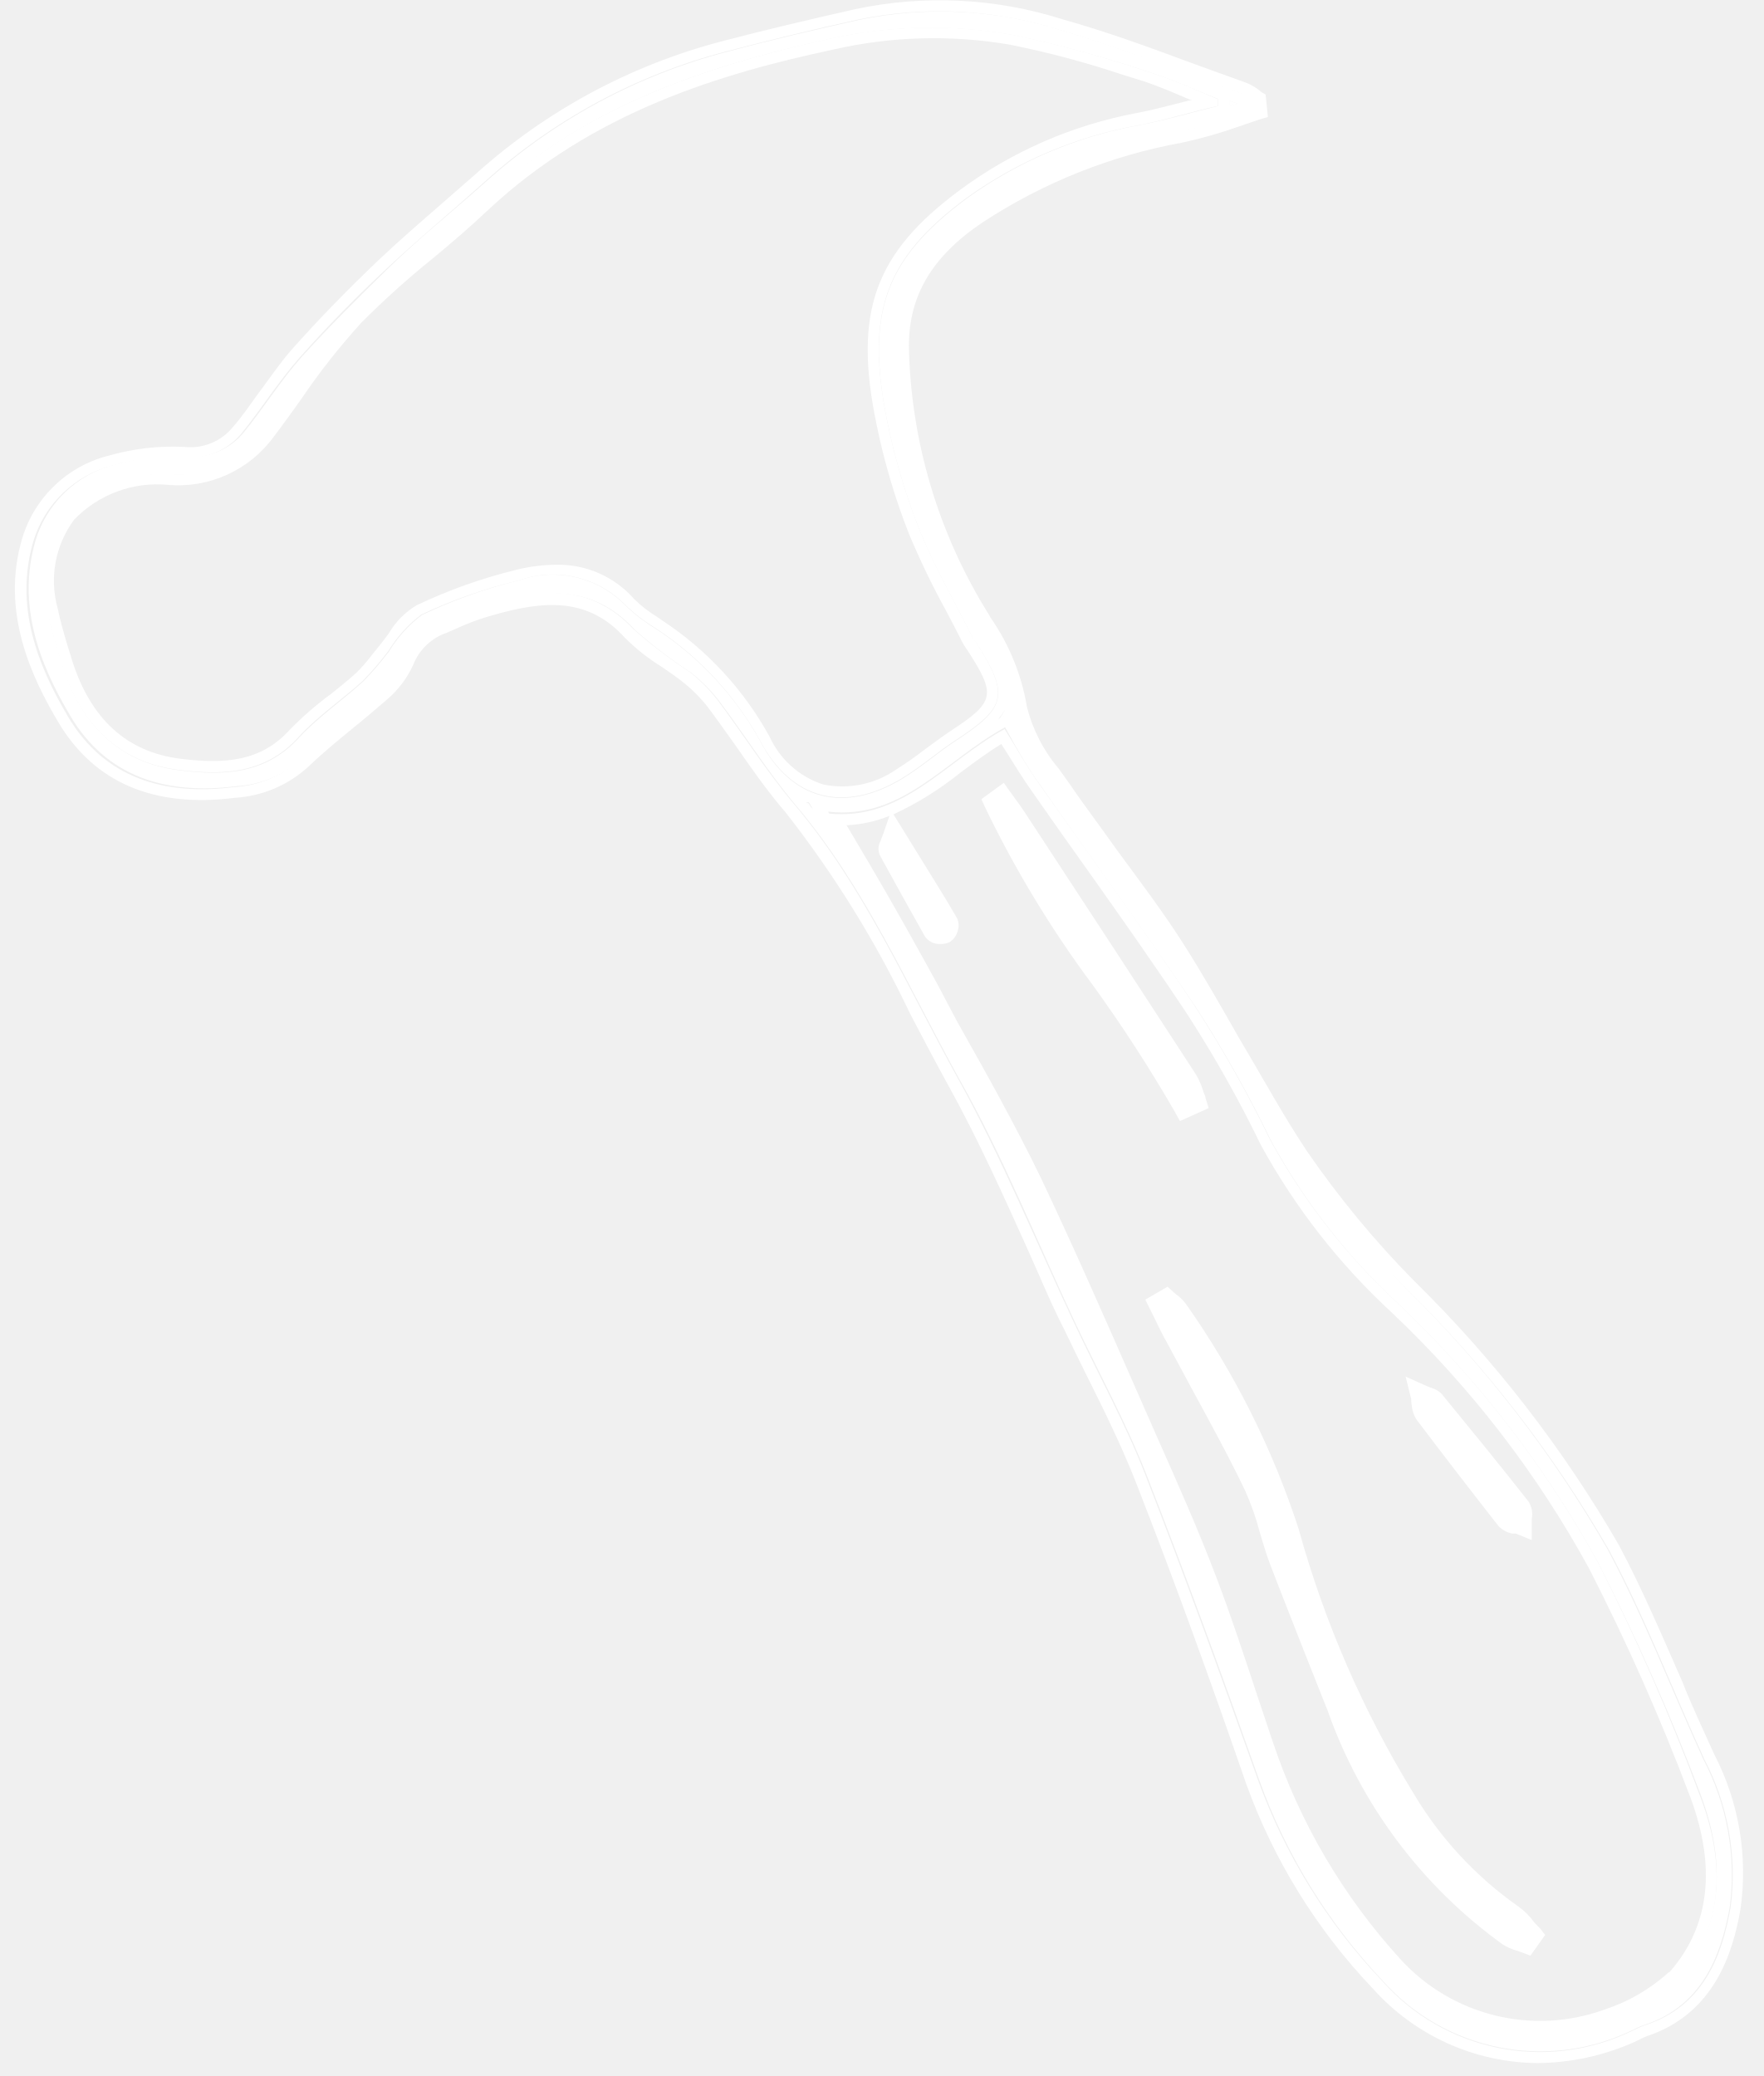
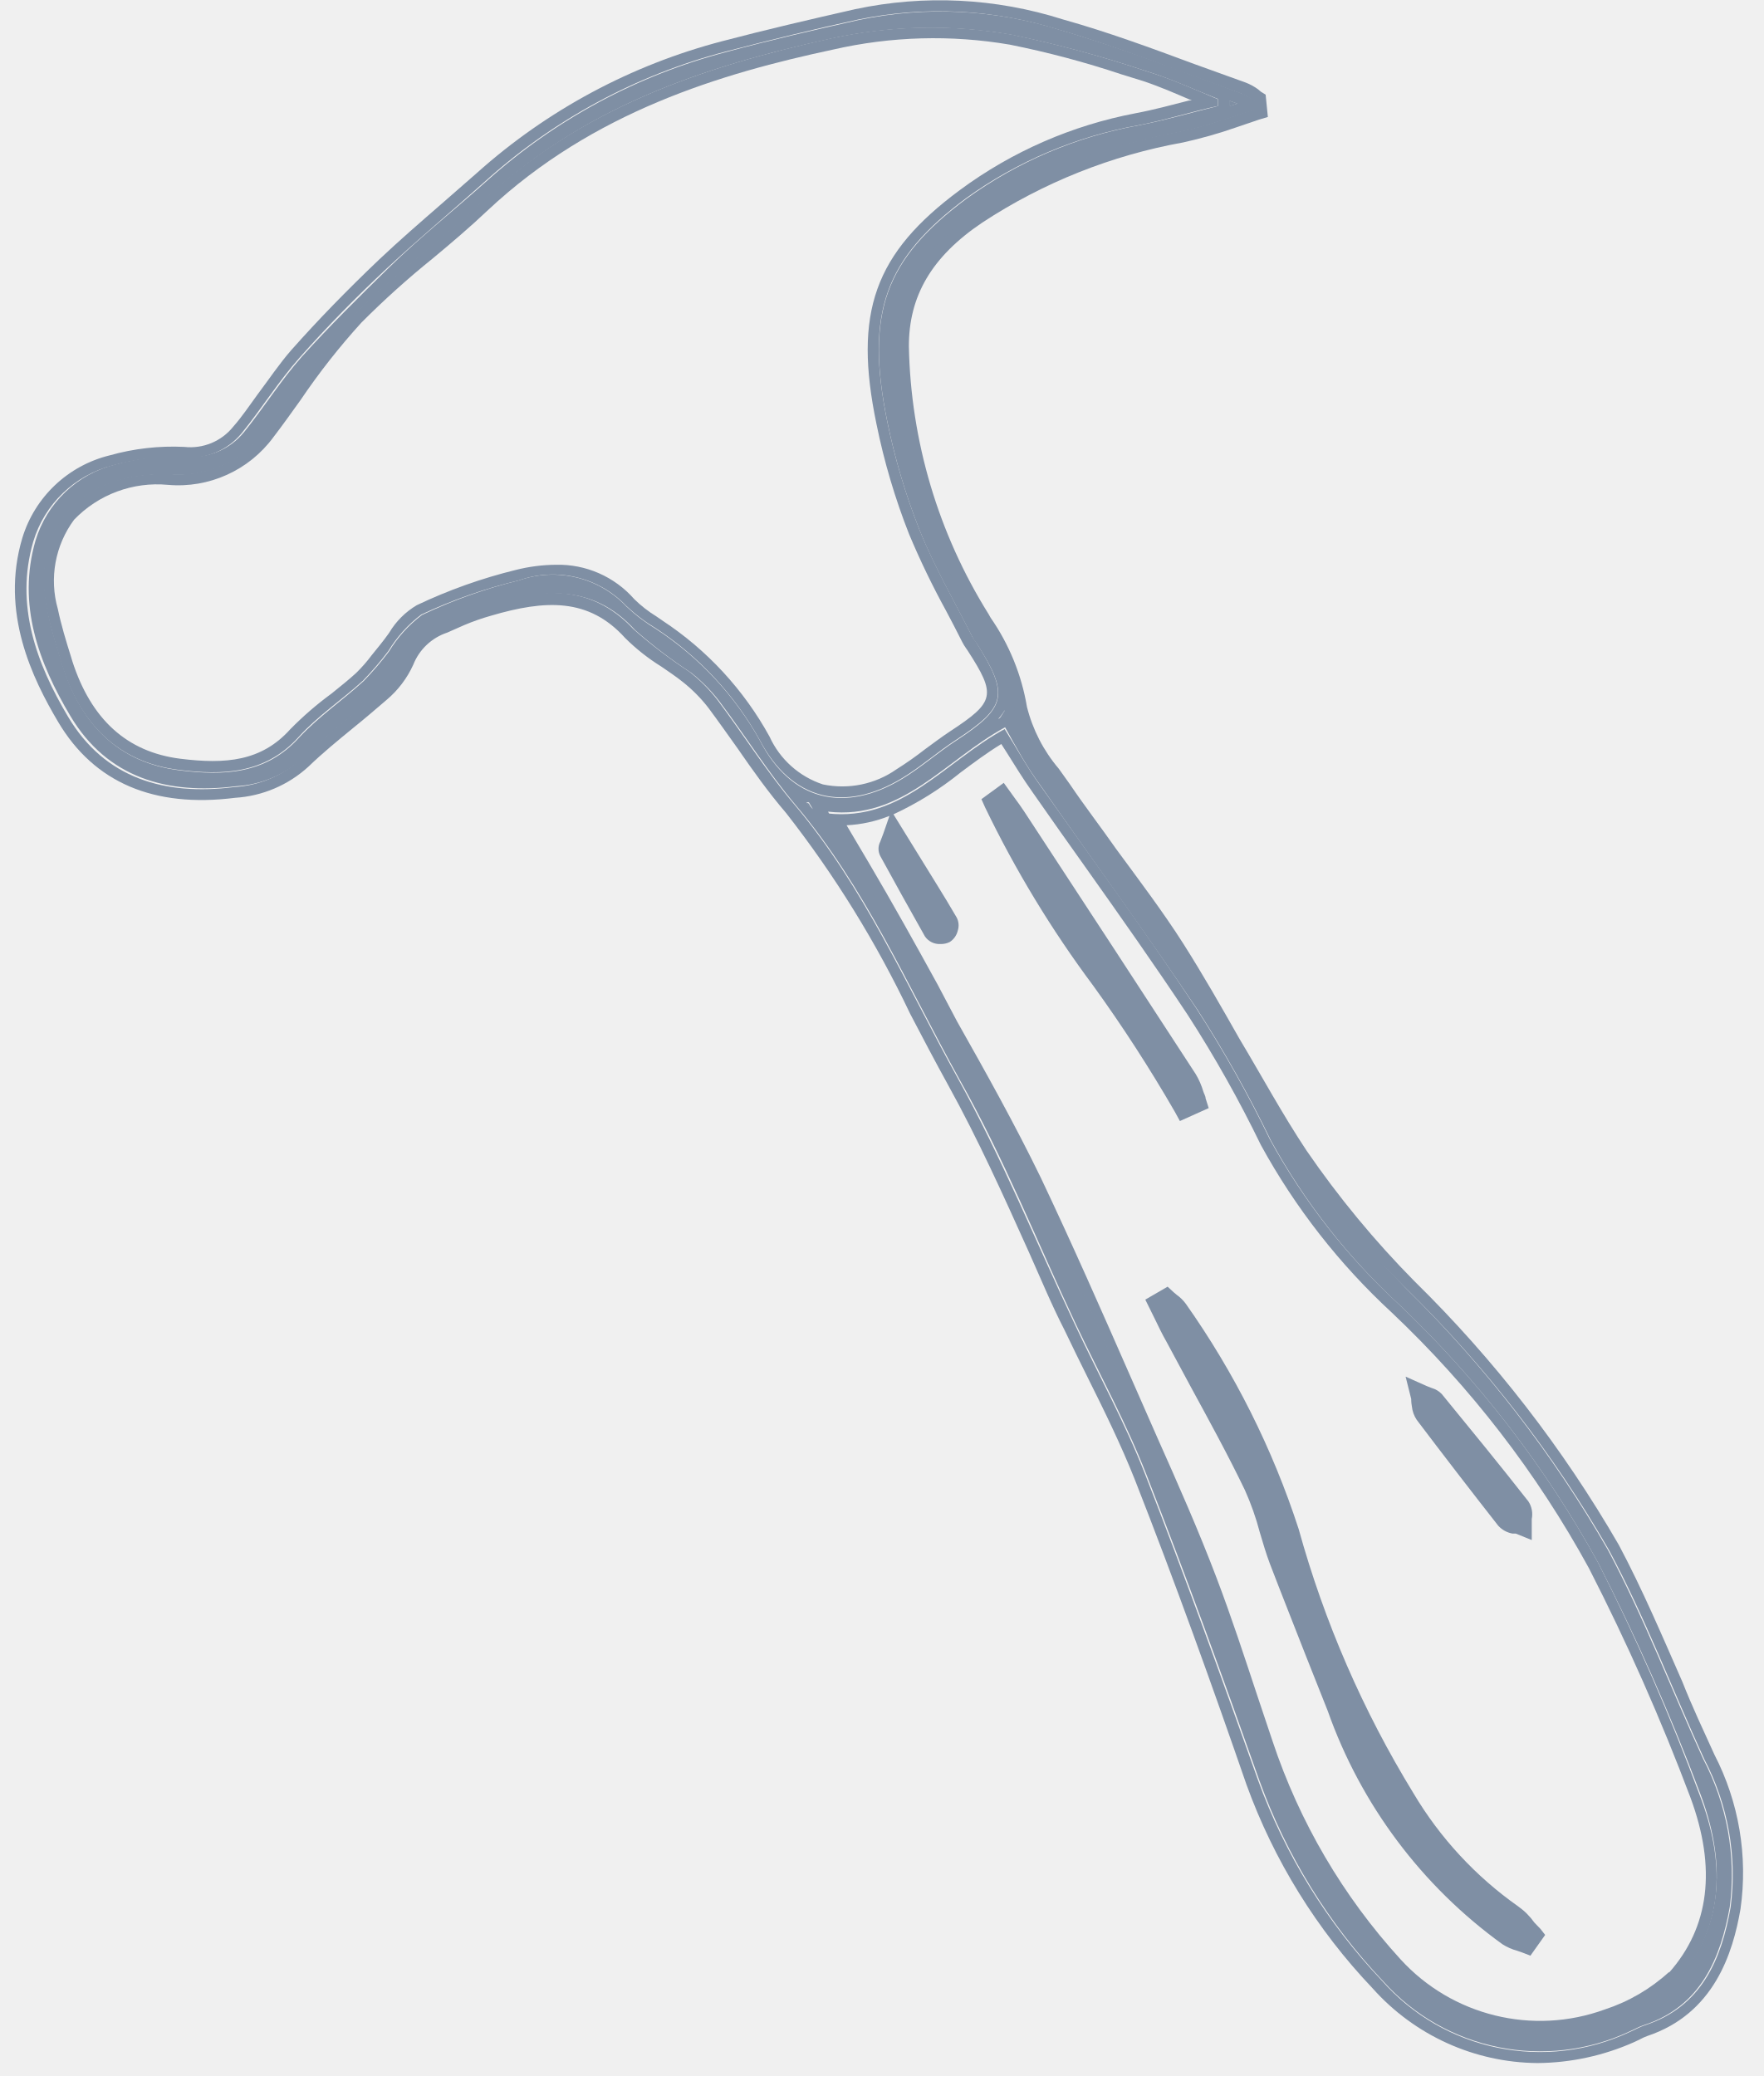
<svg xmlns="http://www.w3.org/2000/svg" width="79px" height="93px" viewBox="0 0 79 93" version="1.1">
  <g id="Page-1" stroke="none" stroke-width="1" fill="none" fill-rule="evenodd">
-     <g id="noun_754102_cc" transform="translate(-8, 0)" fill-rule="nonzero" fill="#FFFFFF">
+     <g id="noun_754102_cc" transform="translate(-8, 0)" fill-rule="nonzero" fill="#7F8FA4">
      <path d="M62.54,4.75 L62.54,4.44 C61.5,4 60.46,3.53 59.38,3.2 C57.395,2.529 55.371,1.978 53.32,1.55 C50.635,1.077 47.883,1.135 45.22,1.72 C39.42,3 34,4.85 29.54,9.06 C27.7,10.8 25.6,12.29 23.85,14.11 C22.419,15.759 21.083,17.488 19.85,19.29 C18.854,20.655 17.212,21.392 15.53,21.23 C11.79,21.16 9.29,23.38 10.11,27.38 C10.28,28.19 10.53,28.98 10.77,29.77 C11.58,32.4 13.27,34.15 16.02,34.49 C17.94,34.73 19.87,34.69 21.38,33.01 C22.23,32.07 23.32,31.35 24.26,30.49 C24.663,30.073 25.04,29.633 25.39,29.17 C25.775,28.535 26.277,27.978 26.87,27.53 C28.271,26.873 29.735,26.36 31.24,26 C32.933,25.398 34.821,25.849 36.06,27.15 C36.463,27.53 36.906,27.865 37.38,28.15 C39.312,29.416 40.907,31.132 42.03,33.15 C43.45,35.85 45.83,36.43 48.42,34.85 C49.26,34.34 50.01,33.67 50.83,33.14 C53.06,31.68 53.2,31.14 51.76,28.83 C51.69,28.72 51.6,28.61 51.54,28.5 C50.74,26.91 49.84,25.36 49.18,23.72 C48.56,22.152 48.078,20.532 47.74,18.88 C46.74,13.98 47.66,11.57 51.27,8.88 C53.569,7.225 56.211,6.107 59,5.61 C60.21,5.38 61.37,5 62.54,4.75 Z M51,8.51 C47.16,11.35 46.22,14 47.26,19 C47.602,20.683 48.09,22.332 48.72,23.93 C49.21,25.098 49.761,26.24 50.37,27.35 C50.62,27.82 50.86,28.28 51.1,28.76 C51.15,28.857 51.207,28.951 51.27,29.04 L51.34,29.14 C52.63,31.14 52.57,31.44 50.56,32.76 C50.18,33.01 49.81,33.29 49.44,33.56 C49.029,33.881 48.601,34.182 48.16,34.46 C47.202,35.134 46.007,35.38 44.86,35.14 C43.8,34.791 42.933,34.016 42.47,33 C41.318,30.901 39.67,29.116 37.67,27.8 L37.41,27.62 C37.048,27.399 36.712,27.137 36.41,26.84 C35.526,25.831 34.241,25.267 32.9,25.3 C32.296,25.305 31.695,25.382 31.11,25.53 C29.58,25.904 28.092,26.434 26.67,27.11 C26.159,27.412 25.732,27.839 25.43,28.35 C25.3,28.53 25.17,28.71 25.03,28.88 L24.65,29.35 C24.438,29.635 24.204,29.902 23.95,30.15 C23.6,30.47 23.22,30.77 22.85,31.07 C22.191,31.552 21.572,32.088 21,32.67 C19.71,34.11 18.1,34.24 16.08,33.99 C13.68,33.69 12.08,32.22 11.24,29.62 L11.18,29.42 C10.96,28.72 10.74,28 10.59,27.28 C10.199,25.906 10.469,24.428 11.32,23.28 C12.409,22.148 13.955,21.573 15.52,21.72 C17.362,21.883 19.156,21.071 20.25,19.58 C20.67,19.03 21.07,18.47 21.47,17.91 C22.293,16.693 23.202,15.537 24.19,14.45 C25.201,13.436 26.265,12.478 27.38,11.58 C28.21,10.89 29.06,10.17 29.86,9.41 C34.57,5 40.31,3.29 45.32,2.22 C47.916,1.626 50.605,1.552 53.23,2 C54.923,2.339 56.593,2.783 58.23,3.33 L59.23,3.64 C60,3.9 60.68,4.2 61.38,4.5 L61.38,4.5 L61.27,4.5 C60.49,4.7 59.68,4.92 58.88,5.07 C56.028,5.61 53.335,6.785 51,8.51 L51,8.51 Z" id="Shape" />
      <path d="M60.91,5.9 C62.06,5.67 63.17,5.23 64.3,4.9 L64.3,4.58 C64.1,4.433 63.885,4.305 63.66,4.2 C60.94,3.2 58.26,2.15 55.49,1.34 C52.578,0.422 49.479,0.267 46.49,0.89 C44.49,1.34 42.49,1.8 40.57,2.32 C36.57,3.364 32.877,5.349 29.8,8.11 C28.35,9.41 26.8,10.64 25.43,11.98 C24.06,13.32 22.76,14.61 21.52,15.98 C20.58,17.04 19.82,18.26 18.93,19.36 C18.299,20.133 17.324,20.542 16.33,20.45 C15.257,20.397 14.183,20.519 13.15,20.81 C11.447,21.242 10.095,22.537 9.59,24.22 C8.76,27.09 9.74,29.7 11.15,32.07 C12.8,34.85 15.5,35.61 18.58,35.22 C19.695,35.156 20.754,34.711 21.58,33.96 C22.68,32.88 23.95,31.96 25.1,30.96 C25.552,30.583 25.917,30.112 26.17,29.58 C26.495,28.777 27.151,28.153 27.97,27.87 C28.61,27.62 29.23,27.3 29.89,27.1 C32.25,26.41 34.51,26.1 36.45,28.23 C37.24,28.925 38.079,29.563 38.96,30.14 C39.427,30.507 39.847,30.93 40.21,31.4 C41.38,32.95 42.41,34.61 43.66,36.09 C46.77,39.77 48.66,44.18 50.97,48.34 C52.97,51.88 54.47,55.67 56.2,59.34 C57.26,61.58 58.46,63.77 59.36,66.08 C61.13,70.6 62.79,75.18 64.41,79.76 C65.62,83.11 67.509,86.175 69.96,88.76 C72.742,91.861 77.229,92.771 81,91 C81.21,90.91 81.41,90.79 81.63,90.72 C84.18,89.89 85.07,87.72 85.48,85.42 C85.773,83.143 85.357,80.832 84.29,78.8 C82.86,75.68 81.63,72.45 80.02,69.43 C77.558,65.142 74.524,61.209 71,57.74 C69.2,55.91 67.564,53.925 66.11,51.81 C64.11,48.81 62.53,45.57 60.6,42.54 C59.04,40.09 57.21,37.82 55.6,35.42 C54.8,34.26 53.74,33.04 53.6,31.74 C53.339,30.325 52.773,28.983 51.94,27.81 C49.641,24.116 48.384,19.87 48.3,15.52 C48.3,12.76 49.81,10.92 51.81,9.52 C54.574,7.722 57.667,6.492 60.91,5.9 L60.91,5.9 Z M63.05,4.51 L63.42,4.64 L63.08,4.75 L63.08,4.75 L63.08,4.51 L63.05,4.51 Z M44.11,35.94 L44.23,35.94 L44.41,36.25 L44.11,35.94 Z M54.63,35.22 C56.95,38.55 59.35,41.83 61.63,45.22 C62.849,47.111 63.951,49.075 64.93,51.1 C66.44,53.854 68.389,56.343 70.7,58.47 C74.233,61.836 77.228,65.724 79.58,70 C81.296,73.355 82.822,76.804 84.15,80.33 C85.24,83.19 85.32,86.2 83.15,88.67 C82.27,89.489 81.223,90.107 80.08,90.48 C76.662,91.725 72.83,90.79 70.37,88.11 C67.759,85.222 65.789,81.814 64.59,78.11 C63.77,75.66 63,73.2 62.09,70.79 C61.18,68.38 60.22,66.27 59.23,64.04 C57.58,60.32 55.98,56.58 54.23,52.92 C52.8,49.98 51.17,47.14 49.58,44.27 C48.13,41.65 46.58,39.06 45.09,36.36 C48.42,36.74 50.33,34.05 53.02,32.58 C53.51,33.47 54,34.37 54.63,35.22 L54.63,35.22 Z M53,31.82 L53,32.05 L52.71,32.21 C52.82,32.091 52.918,31.96 53,31.82 Z M47.75,18.91 C48.088,20.562 48.57,22.182 49.19,23.75 C49.85,25.4 50.75,26.94 51.55,28.53 C51.61,28.65 51.69,28.75 51.77,28.86 C53.21,31.12 53.07,31.71 50.84,33.17 C50.01,33.71 49.27,34.37 48.43,34.88 C45.83,36.46 43.43,35.88 42.04,33.18 C40.917,31.162 39.322,29.446 37.39,28.18 C36.916,27.895 36.473,27.56 36.07,27.18 C34.836,25.864 32.942,25.401 31.24,26 C29.745,26.368 28.29,26.888 26.9,27.55 C26.307,27.998 25.805,28.555 25.42,29.19 C25.07,29.653 24.693,30.093 24.29,30.51 C23.35,31.37 22.29,32.09 21.41,33.03 C19.9,34.71 17.98,34.75 16.05,34.51 C13.29,34.17 11.61,32.42 10.8,29.79 C10.56,29 10.3,28.21 10.14,27.4 C9.32,23.4 11.82,21.18 15.56,21.25 C17.242,21.412 18.884,20.675 19.88,19.31 C21.113,17.508 22.449,15.779 23.88,14.13 C25.63,12.3 27.73,10.82 29.57,9.08 C34,4.85 39.42,3 45.22,1.73 C47.883,1.145 50.635,1.087 53.32,1.56 C55.371,1.985 57.395,2.532 59.38,3.2 C60.46,3.53 61.5,4.02 62.55,4.43 L62.55,4.75 C61.38,5.04 60.22,5.38 59.03,5.61 C56.231,6.113 53.582,7.241 51.28,8.91 C47.67,11.6 46.74,14 47.75,18.91 Z" id="Shape" />
      <polygon id="Shape" points="44.11 35.94 44.4 36.3 44.23 36" />
      <polygon id="Shape" points="63.43 4.64 63.06 4.51 63.06 4.77 63.06 4.77" />
      <path d="M53,31.82 C52.93,31.958 52.846,32.089 52.75,32.21 L53.04,32.05 C53.05,32 53,31.9 53,31.82 Z" id="Shape" />
      <path d="M84.79,78.6 C84.3,77.52 83.79,76.44 83.36,75.35 C82.48,73.35 81.57,71.2 80.51,69.21 C78.008,64.878 74.93,60.905 71.36,57.4 C69.576,55.594 67.956,53.633 66.52,51.54 C65.45,49.93 64.52,48.21 63.52,46.54 C62.72,45.13 61.89,43.67 61,42.27 C60.11,40.87 59,39.4 58,38.04 C57.3,37.04 56.59,36.12 55.92,35.13 L55.42,34.43 C54.741,33.631 54.256,32.687 54,31.67 C53.759,30.233 53.202,28.866 52.37,27.67 L52.28,27.51 C50.028,23.906 48.794,19.759 48.71,15.51 C48.71,13.28 49.71,11.51 52,9.97 C54.727,8.178 57.788,6.957 61,6.38 C61.81,6.201 62.608,5.974 63.39,5.7 L64.39,5.36 L64.79,5.24 L64.69,4.24 L64.48,4.11 L64.35,4 C64.18,3.877 63.996,3.776 63.8,3.7 L61.5,2.87 C59.59,2.16 57.61,1.43 55.61,0.87 C52.602,-0.088 49.397,-0.247 46.31,0.41 C44.2,0.89 42.31,1.33 40.37,1.84 C36.286,2.904 32.515,4.927 29.37,7.74 L27.78,9.13 C26.86,9.93 25.9,10.76 24.99,11.62 C23.52,13.02 22.23,14.35 21.05,15.68 C20.5,16.31 20.05,16.99 19.53,17.68 C19.18,18.16 18.83,18.68 18.45,19.11 C17.922,19.772 17.091,20.115 16.25,20.02 C15.123,19.965 13.995,20.094 12.91,20.4 C11.045,20.857 9.559,22.263 9,24.1 C8,27.44 9.46,30.41 10.61,32.35 C12.22,35.06 14.89,36.2 18.53,35.74 C19.755,35.664 20.916,35.169 21.82,34.34 C22.45,33.73 23.15,33.16 23.82,32.61 C24.33,32.2 24.82,31.78 25.32,31.35 C25.828,30.922 26.235,30.385 26.51,29.78 C26.778,29.098 27.335,28.571 28.03,28.34 L28.8,28 C29.191,27.835 29.592,27.695 30,27.58 C32.42,26.87 34.37,26.77 36,28.58 C36.49,29.067 37.033,29.496 37.62,29.86 C37.94,30.08 38.27,30.3 38.57,30.54 C39.003,30.881 39.393,31.274 39.73,31.71 C40.17,32.3 40.59,32.9 41.02,33.5 C41.71,34.5 42.42,35.5 43.21,36.42 C45.389,39.206 47.253,42.225 48.77,45.42 C49.33,46.49 49.89,47.56 50.47,48.61 C51.81,51.03 52.97,53.61 54.09,56.1 C54.61,57.26 55.09,58.43 55.68,59.58 C56.03,60.32 56.39,61.04 56.75,61.77 C57.48,63.23 58.23,64.77 58.83,66.28 C60.64,70.89 62.32,75.57 63.83,79.94 C65.061,83.341 66.985,86.45 69.48,89.07 C71.357,91.178 74.037,92.395 76.86,92.42 C78.356,92.41 79.834,92.089 81.2,91.48 L81.45,91.36 C81.556,91.302 81.667,91.252 81.78,91.21 C84.78,90.21 85.62,87.49 85.96,85.52 C86.299,83.148 85.89,80.729 84.79,78.6 L84.79,78.6 Z M85.52,85.43 C85.11,87.77 84.22,89.9 81.67,90.73 C81.45,90.8 81.25,90.92 81.04,91.01 C77.229,92.825 72.677,91.89 69.89,88.72 C67.439,86.135 65.55,83.07 64.34,79.72 C62.71,75.14 61.06,70.57 59.29,66.04 C58.39,63.73 57.18,61.55 56.13,59.3 C54.4,55.63 52.86,51.84 50.9,48.3 C48.6,44.15 46.7,39.73 43.59,36.05 C42.34,34.57 41.3,32.91 40.14,31.36 C39.777,30.89 39.357,30.467 38.89,30.1 C38.009,29.523 37.17,28.885 36.38,28.19 C34.44,26.11 32.18,26.37 29.82,27.06 C29.16,27.25 28.54,27.58 27.9,27.83 C27.081,28.113 26.425,28.737 26.1,29.54 C25.848,30.104 25.472,30.603 25,31 C23.85,32 22.58,32.93 21.48,34 C20.654,34.751 19.595,35.196 18.48,35.26 C15.4,35.65 12.7,34.89 11.05,32.11 C9.64,29.74 8.66,27.11 9.49,24.26 C9.995,22.577 11.347,21.282 13.05,20.85 C14.083,20.559 15.157,20.437 16.23,20.49 C17.224,20.582 18.199,20.173 18.83,19.4 C19.72,18.3 20.48,17.08 21.42,16.02 C22.66,14.62 23.98,13.28 25.33,12.02 C26.68,10.76 28.25,9.45 29.7,8.15 C32.781,5.367 36.484,3.364 40.5,2.31 C42.5,1.79 44.44,1.31 46.42,0.88 C49.409,0.257 52.508,0.412 55.42,1.33 C58.18,2.13 60.87,3.22 63.59,4.19 C63.815,4.295 64.03,4.423 64.23,4.57 L64.23,4.89 C63.1,5.23 61.99,5.67 60.84,5.89 C57.562,6.486 54.437,7.734 51.65,9.56 C49.65,10.91 48.11,12.75 48.14,15.56 C48.224,19.91 49.481,24.156 51.78,27.85 C52.613,29.023 53.179,30.365 53.44,31.78 C53.61,33.08 54.68,34.29 55.44,35.46 C57.08,37.86 58.91,40.13 60.44,42.58 C62.37,45.58 63.96,48.86 65.95,51.85 C67.457,53.958 69.147,55.929 71,57.74 C74.542,61.209 77.594,65.145 80.07,69.44 C81.68,72.44 82.91,75.69 84.34,78.81 C85.404,80.843 85.816,83.155 85.52,85.43 L85.52,85.43 Z" id="Shape" />
      <path d="M79.58,70 C77.219,65.707 74.211,61.805 70.66,58.43 C68.349,56.303 66.4,53.814 64.89,51.06 C63.911,49.035 62.809,47.071 61.59,45.18 C59.35,41.79 56.95,38.52 54.59,35.18 C54,34.37 53.51,33.47 53,32.66 C50.31,34.13 48.4,36.81 45.07,36.44 C46.6,39.14 48.07,41.73 49.56,44.35 C51.14,47.21 52.78,50.05 54.21,53 C55.98,56.66 57.59,60.4 59.21,64.12 C60.21,66.36 61.21,68.59 62.07,70.87 C62.93,73.15 63.75,75.75 64.57,78.19 C65.769,81.894 67.739,85.302 70.35,88.19 C72.81,90.87 76.642,91.805 80.06,90.56 C81.203,90.187 82.25,89.569 83.13,88.75 C85.32,86.28 85.24,83.28 84.13,80.41 C82.811,76.857 81.292,73.381 79.58,70 L79.58,70 Z M82.76,88.34 C81.93,89.098 80.948,89.671 79.88,90.02 C76.656,91.195 73.041,90.306 70.73,87.77 C68.157,84.951 66.204,81.622 65,78 L64.33,76 C63.75,74.25 63.16,72.44 62.49,70.68 C61.69,68.57 60.76,66.47 59.86,64.45 L58.62,61.63 C57.34,58.71 56.01,55.69 54.62,52.76 C53.46,50.37 52.14,48.01 50.87,45.76 L50,44.11 C49,42.29 48,40.49 46.92,38.66 L45.92,36.97 C46.579,36.938 47.228,36.796 47.84,36.55 L47.57,37.33 C47.51,37.5 47.46,37.61 47.43,37.7 C47.323,37.904 47.323,38.146 47.43,38.35 C48.09,39.56 48.76,40.76 49.43,41.95 C49.587,42.178 49.853,42.307 50.13,42.29 C50.272,42.294 50.413,42.263 50.54,42.2 C50.722,42.083 50.851,41.9 50.9,41.69 C50.964,41.495 50.946,41.282 50.85,41.1 C50.27,40.1 49.68,39.18 49.02,38.1 L48.02,36.48 C49.093,35.982 50.101,35.354 51.02,34.61 C51.61,34.17 52.21,33.72 52.85,33.33 L53.08,33.69 C53.45,34.28 53.83,34.9 54.25,35.49 C55.05,36.637 55.857,37.78 56.67,38.92 C58.18,41.05 59.74,43.26 61.21,45.48 C62.417,47.352 63.509,49.296 64.48,51.3 C66.014,54.101 67.993,56.634 70.34,58.8 C73.864,62.132 76.843,65.995 79.17,70.25 C80.88,73.588 82.399,77.02 83.72,80.53 C84.89,83.69 84.57,86.33 82.76,88.37 L82.76,88.34 Z" id="Shape" />
      <path d="M76.73,86.13 C76.53,85.847 76.283,85.6 76,85.4 C74.097,84.06 72.498,82.332 71.31,80.33 C69.052,76.646 67.322,72.664 66.17,68.5 C65,64.898 63.294,61.494 61.11,58.4 C60.995,58.246 60.857,58.111 60.7,58 L60.57,57.89 L60.3,57.64 L59.3,58.22 L59.73,59.09 C59.9,59.44 60.06,59.78 60.24,60.09 L61.36,62.17 C62.17,63.66 63,65.17 63.76,66.75 C64.036,67.364 64.26,67.999 64.43,68.65 C64.57,69.12 64.71,69.6 64.88,70.05 C65.4,71.41 65.94,72.76 66.47,74.12 L67.47,76.64 C68.954,80.843 71.686,84.492 75.3,87.1 C75.504,87.229 75.727,87.327 75.96,87.39 L76.19,87.47 L76.55,87.61 L77.21,86.68 L77,86.41 L76.73,86.13 Z" id="Shape" />
      <path d="M60.85,50.22 L62.14,49.64 L62,49.2 C62,49.1 61.93,49 61.9,48.9 C61.82,48.627 61.706,48.364 61.56,48.12 C59.133,44.387 56.7,40.66 54.26,36.94 L53.88,36.36 C53.74,36.15 53.6,35.95 53.45,35.75 L52.96,35.07 L51.96,35.8 L52.12,36.16 C53.477,38.976 55.101,41.655 56.97,44.16 C58.282,45.976 59.501,47.859 60.62,49.8 L60.85,50.22 Z" id="Shape" />
      <path d="M71.24,63 C71.262,63.218 71.337,63.428 71.46,63.61 C72.66,65.197 73.877,66.777 75.11,68.35 C75.277,68.532 75.498,68.655 75.74,68.7 L75.89,68.7 L76.61,68.99 L76.61,68.22 C76.607,68.163 76.607,68.107 76.61,68.05 C76.666,67.777 76.612,67.493 76.46,67.26 C75.19,65.64 73.89,64.05 72.58,62.45 C72.457,62.322 72.301,62.228 72.13,62.18 L71.9,62.09 L70.96,61.67 L71.21,62.67 C71.21,62.84 71.23,62.93 71.24,63 Z" id="Shape" />
    </g>
  </g>
</svg>
